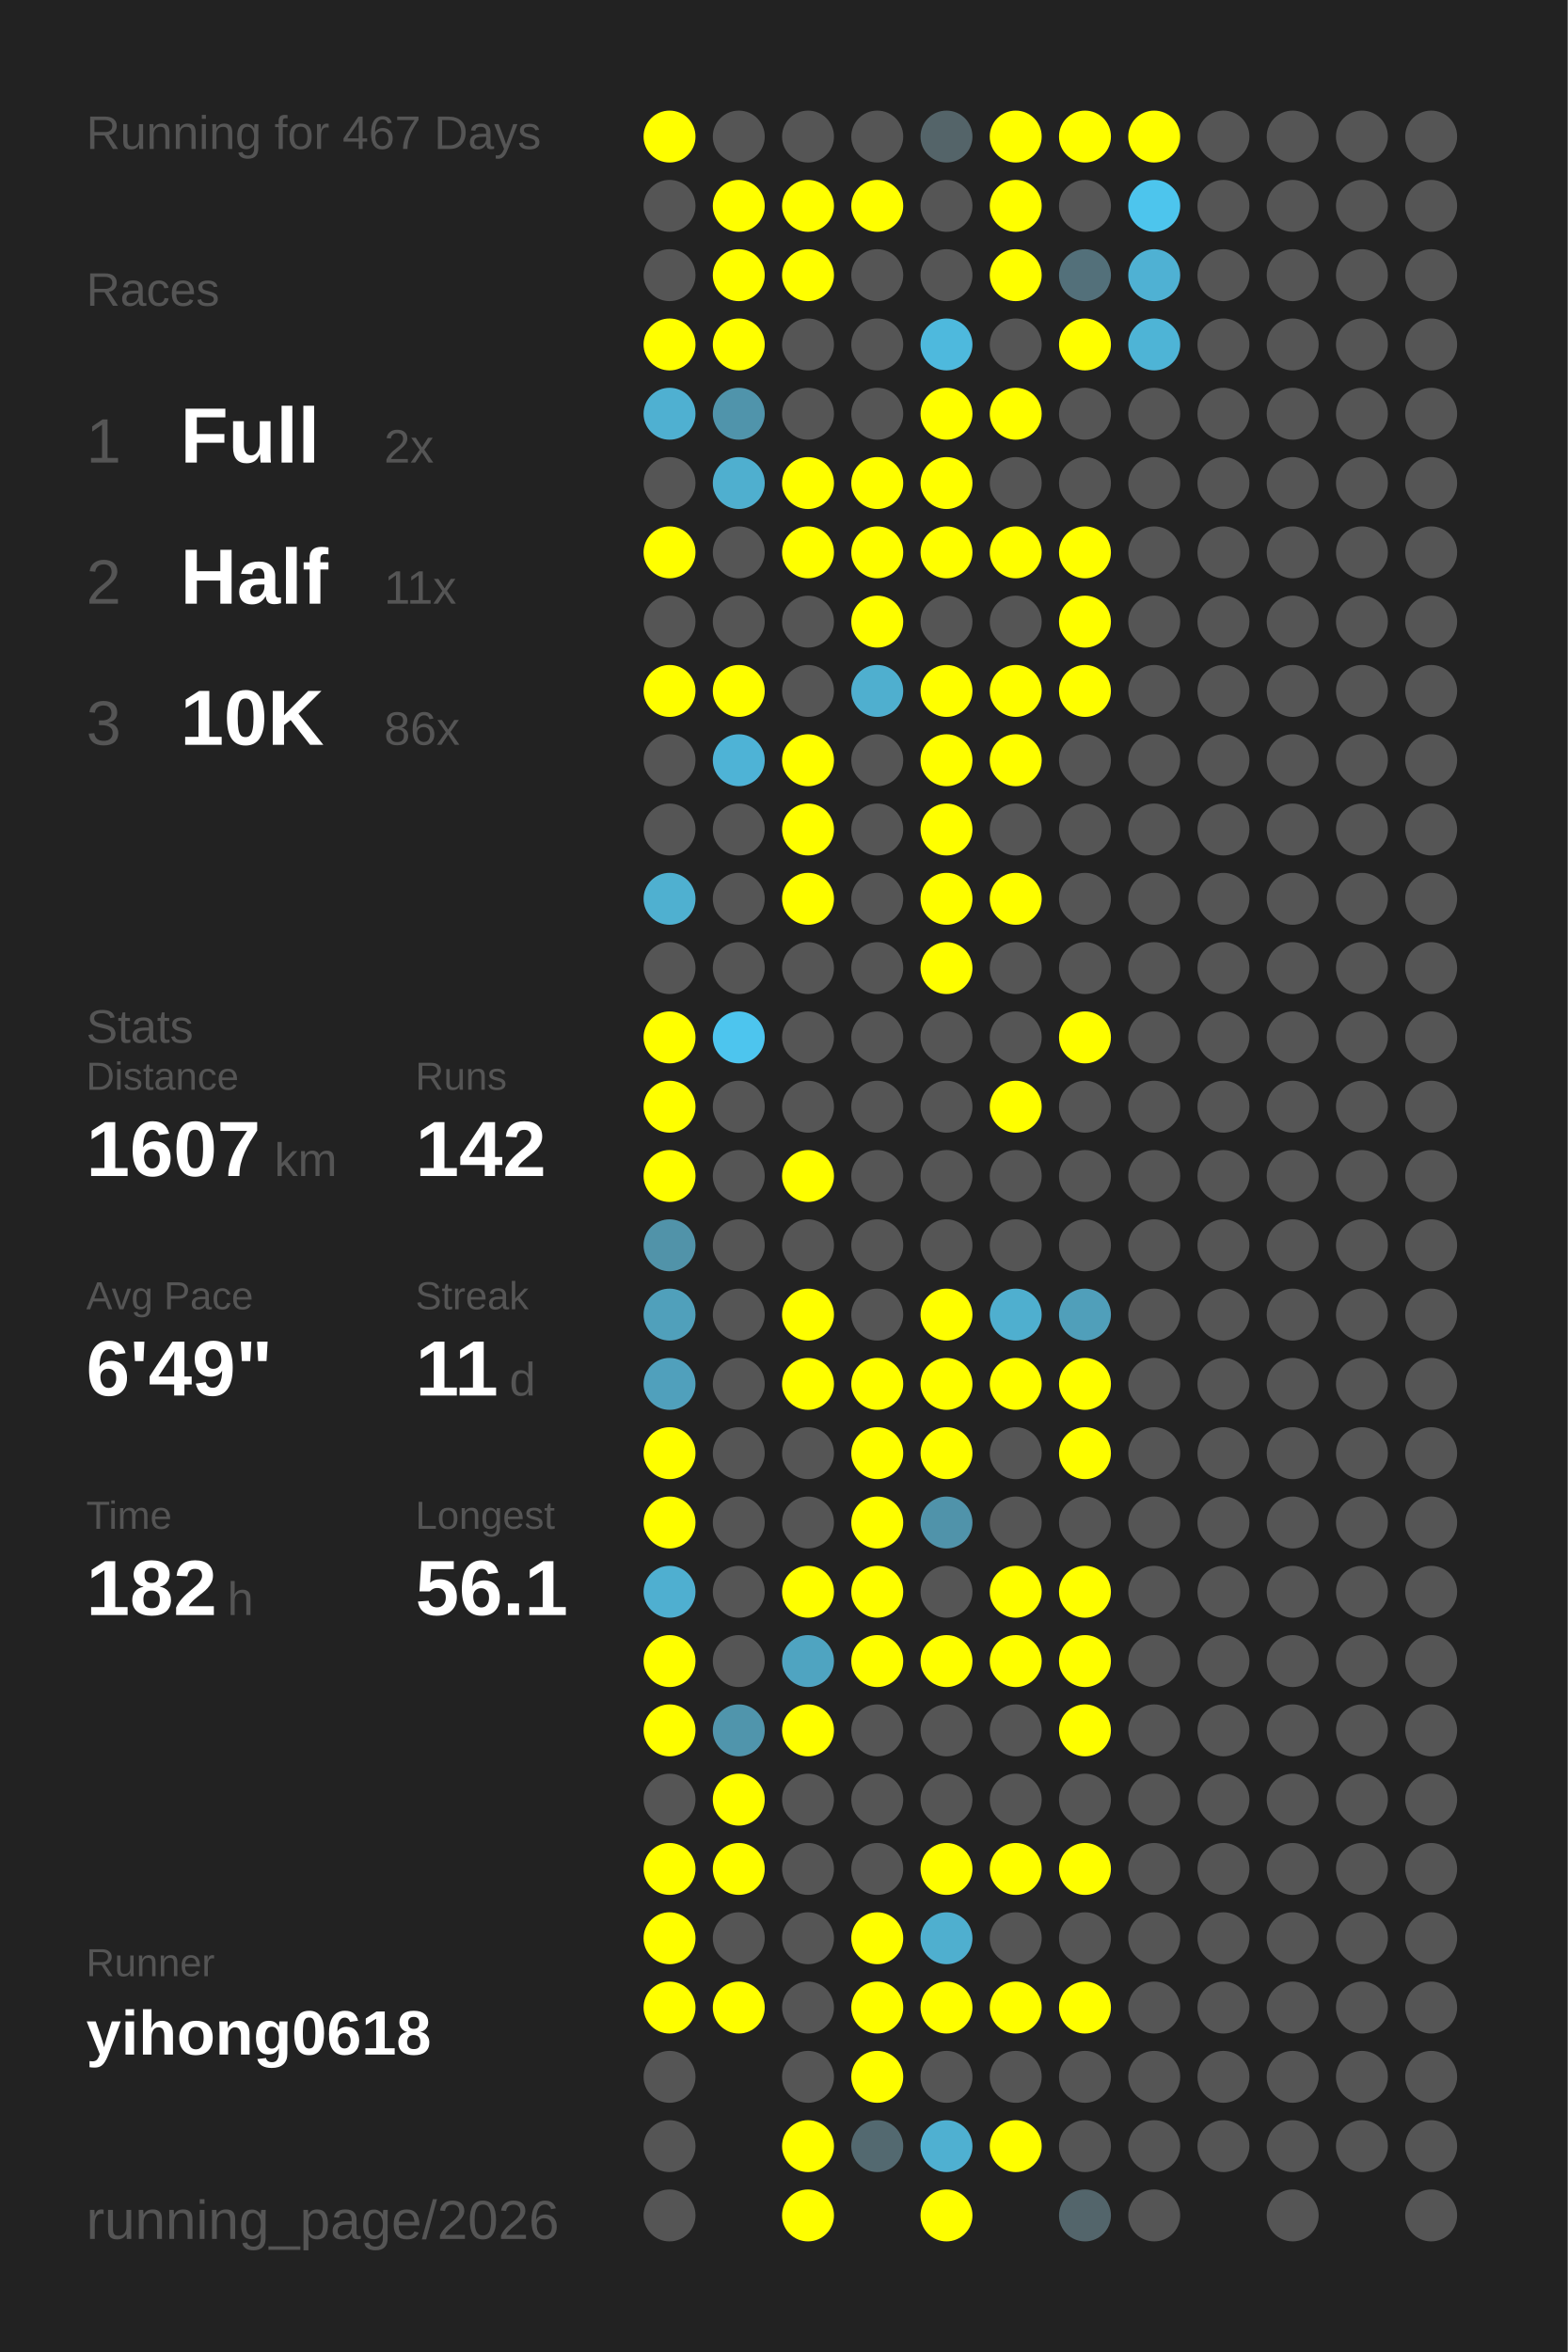
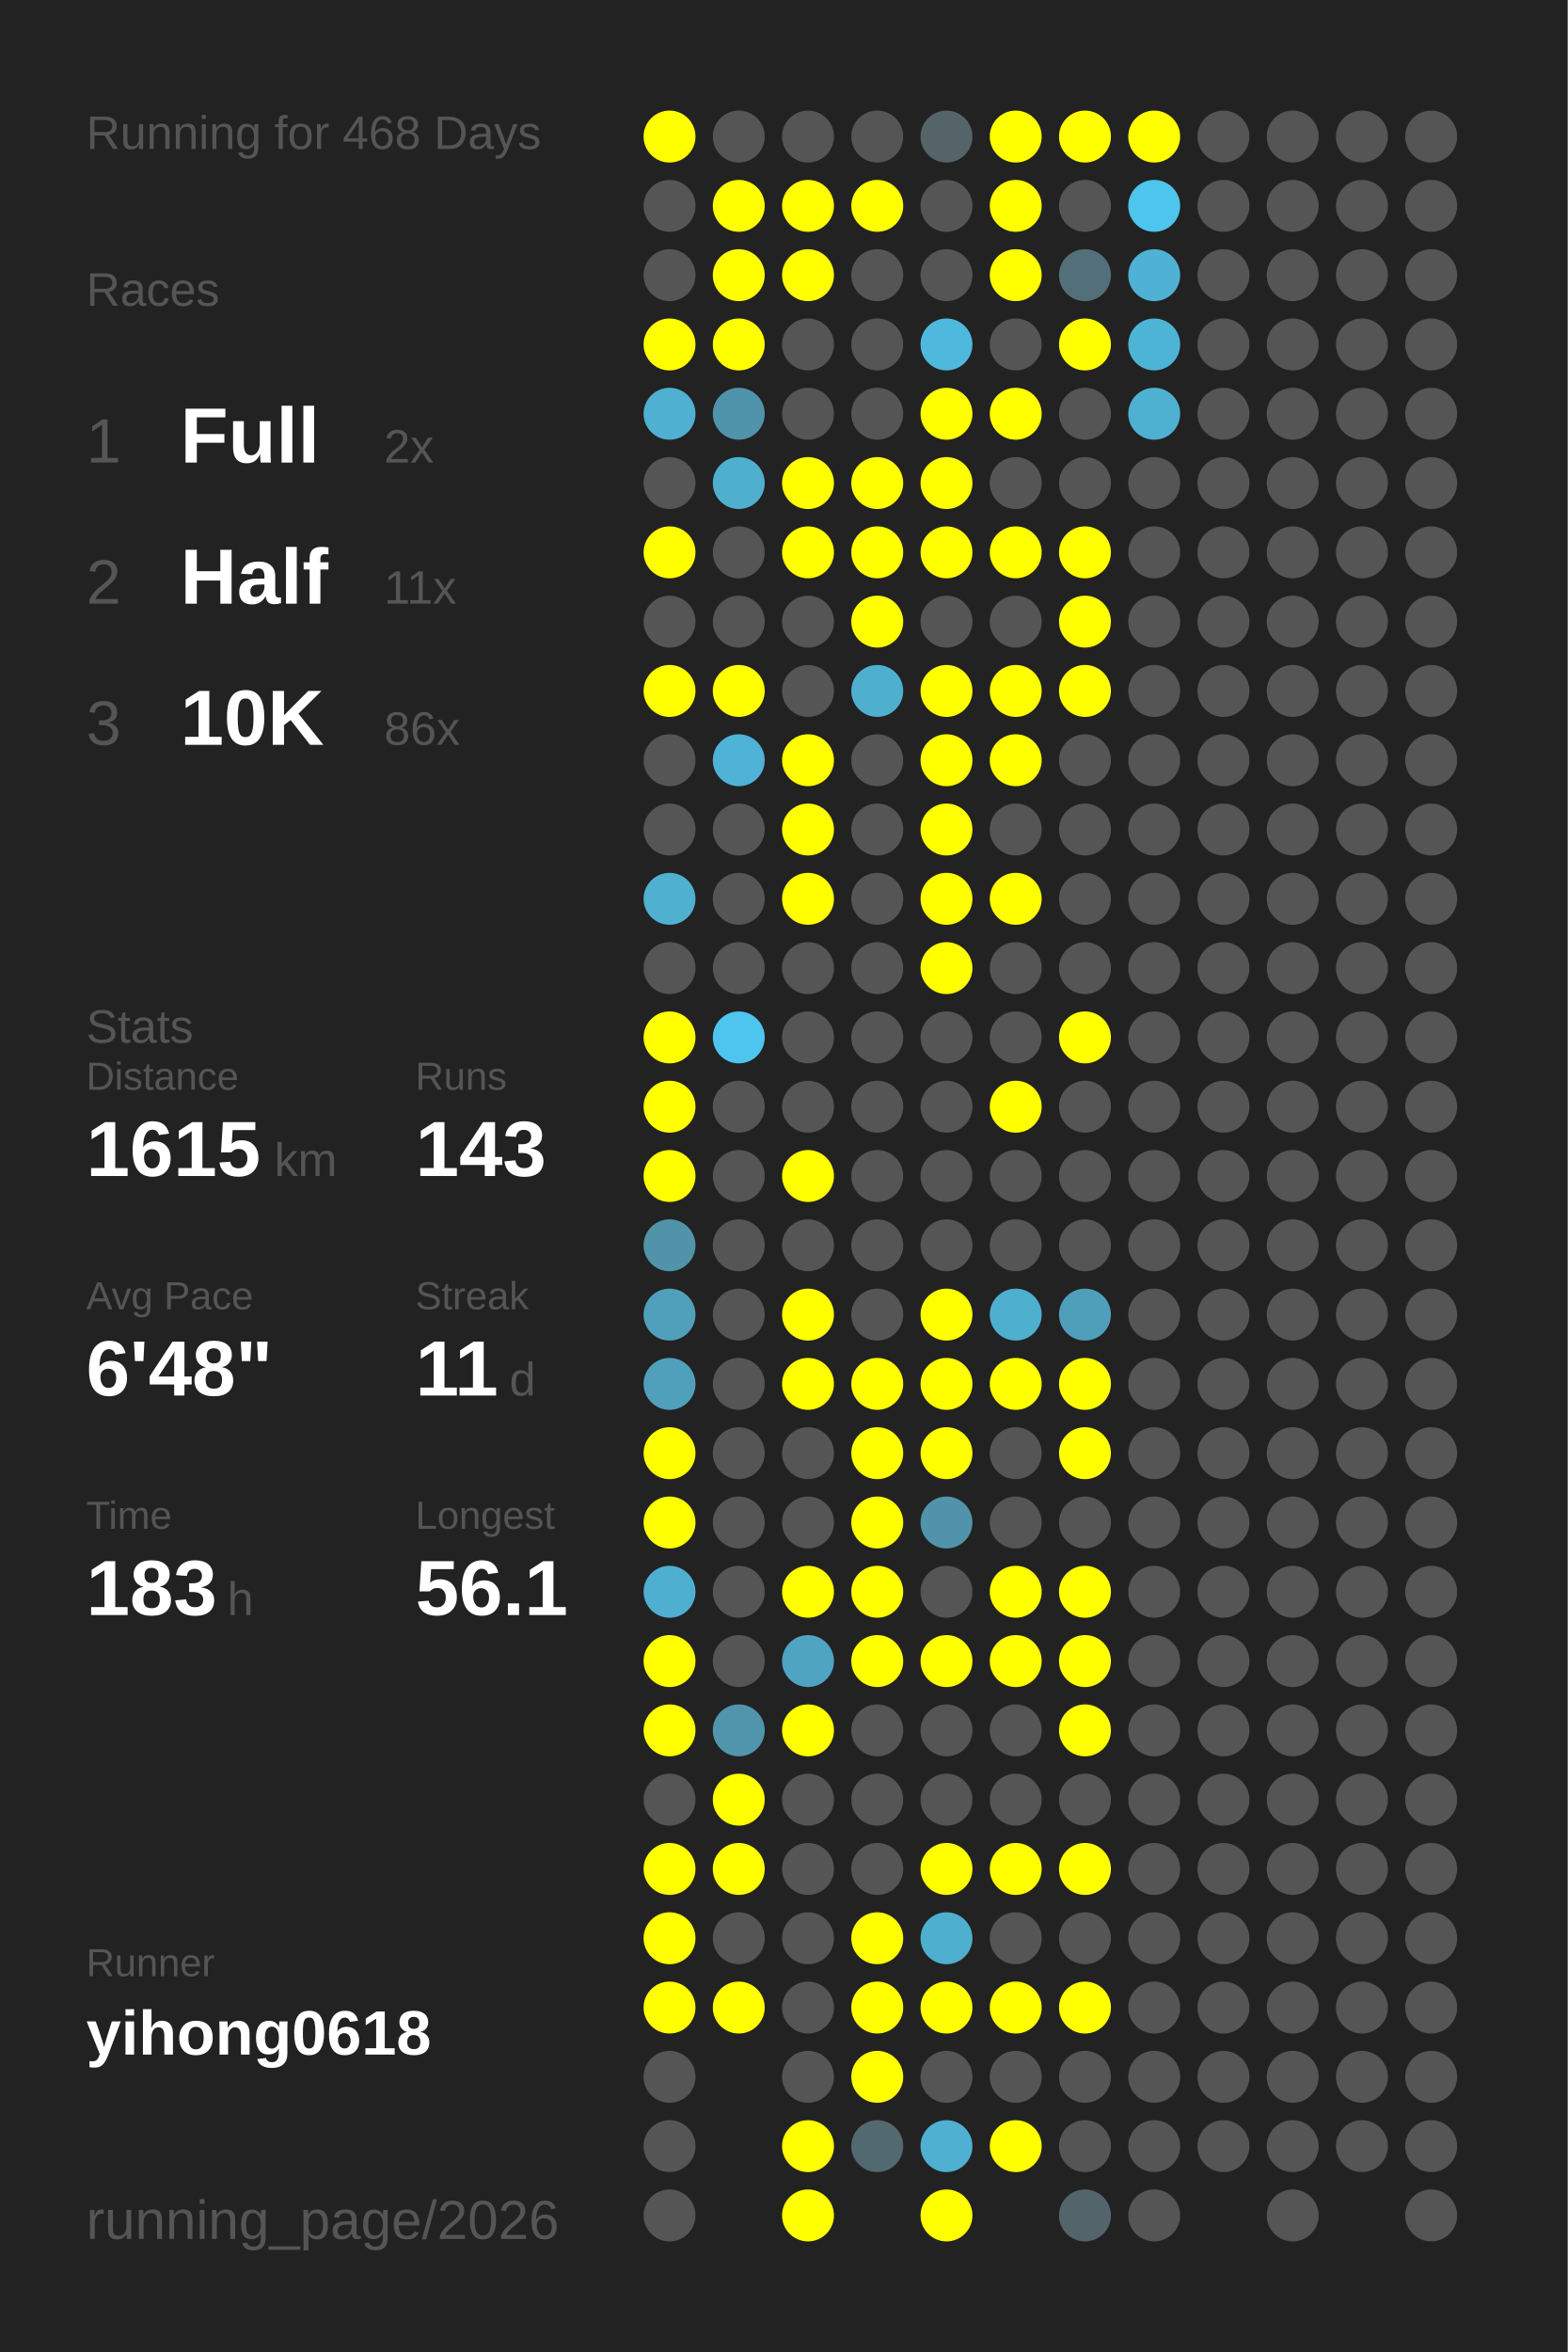
<svg xmlns="http://www.w3.org/2000/svg" baseProfile="full" height="300mm" version="1.1" viewBox="0,0,200,300" width="200mm">
  <defs />
  <rect fill="#222222" height="300" width="200" x="0" y="0" />
-   <text fill="#555555" style="font-size:6px; font-family:Arial;" x="11" y="19">Running for 467 Days</text>
+   <text fill="#555555" style="font-size:6px; font-family:Arial;" x="11" y="19">Running for 468 Days</text>
  <text fill="#555555" style="font-size:6px; font-family:Arial;" x="11" y="39">Races</text>
  <text fill="#555555" style="font-size:8px; font-family:Arial;" x="11" y="59">1</text>
  <text fill="#FFFFFF" style="font-size:10px; font-family:Arial; font-weight:bold;" x="23" y="59">Full</text>
  <text fill="#555555" style="font-size:6px; font-family:Arial;" x="49" y="59">2x</text>
  <text fill="#555555" style="font-size:8px; font-family:Arial;" x="11" y="77">2</text>
  <text fill="#FFFFFF" style="font-size:10px; font-family:Arial; font-weight:bold;" x="23" y="77">Half</text>
  <text fill="#555555" style="font-size:6px; font-family:Arial;" x="49" y="77">11x</text>
  <text fill="#555555" style="font-size:8px; font-family:Arial;" x="11" y="95">3</text>
  <text fill="#FFFFFF" style="font-size:10px; font-family:Arial; font-weight:bold;" x="23" y="95">10K</text>
  <text fill="#555555" style="font-size:6px; font-family:Arial;" x="49" y="95">86x</text>
  <text fill="#555555" style="font-size:6px; font-family:Arial;" x="11" y="133">Stats</text>
  <text fill="#555555" style="font-size:5px; font-family:Arial;" x="11" y="139">Distance</text>
-   <text fill="#FFFFFF" style="font-size:10px; font-family:Arial; font-weight:bold;" x="11" y="150">1607</text>
+   <text fill="#FFFFFF" style="font-size:10px; font-family:Arial; font-weight:bold;" x="11" y="150">1615</text>
  <text fill="#555555" style="font-size:6px; font-family:Arial;" x="35" y="150">km</text>
  <text fill="#555555" style="font-size:5px; font-family:Arial;" x="53" y="139">Runs</text>
-   <text fill="#FFFFFF" style="font-size:10px; font-family:Arial; font-weight:bold;" x="53" y="150">142</text>
+   <text fill="#FFFFFF" style="font-size:10px; font-family:Arial; font-weight:bold;" x="53" y="150">143</text>
  <text fill="#555555" style="font-size:5px; font-family:Arial;" x="11" y="167">Avg Pace</text>
-   <text fill="#FFFFFF" style="font-size:10px; font-family:Arial; font-weight:bold;" x="11" y="178">6'49"</text>
+   <text fill="#FFFFFF" style="font-size:10px; font-family:Arial; font-weight:bold;" x="11" y="178">6'48"</text>
  <text fill="#555555" style="font-size:5px; font-family:Arial;" x="53" y="167">Streak</text>
  <text fill="#FFFFFF" style="font-size:10px; font-family:Arial; font-weight:bold;" x="53" y="178">11</text>
  <text fill="#555555" style="font-size:6px; font-family:Arial;" x="65" y="178">d</text>
  <text fill="#555555" style="font-size:5px; font-family:Arial;" x="11" y="195">Time</text>
-   <text fill="#FFFFFF" style="font-size:10px; font-family:Arial; font-weight:bold;" x="11" y="206">182</text>
+   <text fill="#FFFFFF" style="font-size:10px; font-family:Arial; font-weight:bold;" x="11" y="206">183</text>
  <text fill="#555555" style="font-size:6px; font-family:Arial;" x="29" y="206">h</text>
  <text fill="#555555" style="font-size:5px; font-family:Arial;" x="53" y="195">Longest</text>
  <text fill="#FFFFFF" style="font-size:10px; font-family:Arial; font-weight:bold;" x="53" y="206">56.1</text>
  <text fill="#555555" style="font-size:5px; font-family:Arial;" x="11" y="252.065">Runner</text>
  <text fill="#FFFFFF" style="font-size:8px; font-family:Arial; font-weight:bold;" x="11" y="262.065">yihong0618</text>
  <text fill="#555555" style="font-size:7px; font-family:Arial;" x="11" y="285.581">running_page/2026</text>
  <circle cx="85.417" cy="17.419" fill="#FFFF00" r="3.312" />
  <circle cx="85.417" cy="26.258" fill="#555555" r="3.312" />
  <circle cx="85.417" cy="35.097" fill="#555555" r="3.312" />
  <circle cx="85.417" cy="43.935" fill="#FFFF00" r="3.312" />
  <circle cx="85.417" cy="52.774" fill="#4fb0d1" r="3.312" />
  <circle cx="85.417" cy="61.613" fill="#555555" r="3.312" />
  <circle cx="85.417" cy="70.452" fill="#FFFF00" r="3.312" />
  <circle cx="85.417" cy="79.29" fill="#555555" r="3.312" />
  <circle cx="85.417" cy="88.129" fill="#FFFF00" r="3.312" />
  <circle cx="85.417" cy="96.968" fill="#555555" r="3.312" />
  <circle cx="85.417" cy="105.806" fill="#555555" r="3.312" />
  <circle cx="85.417" cy="114.645" fill="#4fb0d0" r="3.312" />
  <circle cx="85.417" cy="123.484" fill="#555555" r="3.312" />
  <circle cx="85.417" cy="132.323" fill="#FFFF00" r="3.312" />
  <circle cx="85.417" cy="141.161" fill="#FFFF00" r="3.312" />
  <circle cx="85.417" cy="150" fill="#FFFF00" r="3.312" />
  <circle cx="85.417" cy="158.839" fill="#5193a9" r="3.312" />
  <circle cx="85.417" cy="167.677" fill="#50a0bb" r="3.312" />
  <circle cx="85.417" cy="176.516" fill="#50a0bc" r="3.312" />
  <circle cx="85.417" cy="185.355" fill="#FFFF00" r="3.312" />
  <circle cx="85.417" cy="194.194" fill="#FFFF00" r="3.312" />
  <circle cx="85.417" cy="203.032" fill="#4fafd0" r="3.312" />
  <circle cx="85.417" cy="211.871" fill="#FFFF00" r="3.312" />
  <circle cx="85.417" cy="220.71" fill="#FFFF00" r="3.312" />
  <circle cx="85.417" cy="229.548" fill="#555555" r="3.312" />
  <circle cx="85.417" cy="238.387" fill="#FFFF00" r="3.312" />
  <circle cx="85.417" cy="247.226" fill="#FFFF00" r="3.312" />
  <circle cx="85.417" cy="256.065" fill="#FFFF00" r="3.312" />
  <circle cx="85.417" cy="264.903" fill="#555555" r="3.312" />
  <circle cx="85.417" cy="273.742" fill="#555555" r="3.312" />
  <circle cx="85.417" cy="282.581" fill="#555555" r="3.312" />
  <circle cx="94.25" cy="17.419" fill="#555555" r="3.312" />
  <circle cx="94.25" cy="26.258" fill="#FFFF00" r="3.312" />
  <circle cx="94.25" cy="35.097" fill="#FFFF00" r="3.312" />
  <circle cx="94.25" cy="43.935" fill="#FFFF00" r="3.312" />
  <circle cx="94.25" cy="52.774" fill="#5094ab" r="3.312" />
  <circle cx="94.25" cy="61.613" fill="#4fafcf" r="3.312" />
  <circle cx="94.25" cy="70.452" fill="#555555" r="3.312" />
  <circle cx="94.25" cy="79.29" fill="#555555" r="3.312" />
  <circle cx="94.25" cy="88.129" fill="#FFFF00" r="3.312" />
  <circle cx="94.25" cy="96.968" fill="#4eb3d6" r="3.312" />
  <circle cx="94.25" cy="105.806" fill="#555555" r="3.312" />
  <circle cx="94.25" cy="114.645" fill="#555555" r="3.312" />
  <circle cx="94.25" cy="123.484" fill="#555555" r="3.312" />
  <circle cx="94.25" cy="132.323" fill="#4dc5ee" r="3.312" />
  <circle cx="94.25" cy="141.161" fill="#555555" r="3.312" />
  <circle cx="94.25" cy="150" fill="#555555" r="3.312" />
  <circle cx="94.25" cy="158.839" fill="#555555" r="3.312" />
  <circle cx="94.25" cy="167.677" fill="#555555" r="3.312" />
  <circle cx="94.25" cy="176.516" fill="#555555" r="3.312" />
  <circle cx="94.25" cy="185.355" fill="#555555" r="3.312" />
  <circle cx="94.25" cy="194.194" fill="#555555" r="3.312" />
  <circle cx="94.25" cy="203.032" fill="#555555" r="3.312" />
  <circle cx="94.25" cy="211.871" fill="#555555" r="3.312" />
  <circle cx="94.25" cy="220.71" fill="#5095ac" r="3.312" />
  <circle cx="94.25" cy="229.548" fill="#FFFF00" r="3.312" />
  <circle cx="94.25" cy="238.387" fill="#FFFF00" r="3.312" />
  <circle cx="94.25" cy="247.226" fill="#555555" r="3.312" />
  <circle cx="94.25" cy="256.065" fill="#FFFF00" r="3.312" />
  <circle cx="103.083" cy="17.419" fill="#555555" r="3.312" />
  <circle cx="103.083" cy="26.258" fill="#FFFF00" r="3.312" />
  <circle cx="103.083" cy="35.097" fill="#FFFF00" r="3.312" />
  <circle cx="103.083" cy="43.935" fill="#555555" r="3.312" />
  <circle cx="103.083" cy="52.774" fill="#555555" r="3.312" />
  <circle cx="103.083" cy="61.613" fill="#FFFF00" r="3.312" />
  <circle cx="103.083" cy="70.452" fill="#FFFF00" r="3.312" />
  <circle cx="103.083" cy="79.29" fill="#555555" r="3.312" />
  <circle cx="103.083" cy="88.129" fill="#555555" r="3.312" />
  <circle cx="103.083" cy="96.968" fill="#FFFF00" r="3.312" />
  <circle cx="103.083" cy="105.806" fill="#FFFF00" r="3.312" />
  <circle cx="103.083" cy="114.645" fill="#FFFF00" r="3.312" />
  <circle cx="103.083" cy="123.484" fill="#555555" r="3.312" />
  <circle cx="103.083" cy="132.323" fill="#555555" r="3.312" />
  <circle cx="103.083" cy="141.161" fill="#555555" r="3.312" />
  <circle cx="103.083" cy="150" fill="#FFFF00" r="3.312" />
  <circle cx="103.083" cy="158.839" fill="#555555" r="3.312" />
  <circle cx="103.083" cy="167.677" fill="#FFFF00" r="3.312" />
  <circle cx="103.083" cy="176.516" fill="#FFFF00" r="3.312" />
  <circle cx="103.083" cy="185.355" fill="#555555" r="3.312" />
  <circle cx="103.083" cy="194.194" fill="#555555" r="3.312" />
  <circle cx="103.083" cy="203.032" fill="#FFFF00" r="3.312" />
  <circle cx="103.083" cy="211.871" fill="#4fa4c1" r="3.312" />
  <circle cx="103.083" cy="220.71" fill="#FFFF00" r="3.312" />
  <circle cx="103.083" cy="229.548" fill="#555555" r="3.312" />
  <circle cx="103.083" cy="238.387" fill="#555555" r="3.312" />
  <circle cx="103.083" cy="247.226" fill="#555555" r="3.312" />
  <circle cx="103.083" cy="256.065" fill="#555555" r="3.312" />
  <circle cx="103.083" cy="264.903" fill="#555555" r="3.312" />
  <circle cx="103.083" cy="273.742" fill="#FFFF00" r="3.312" />
  <circle cx="103.083" cy="282.581" fill="#FFFF00" r="3.312" />
  <circle cx="111.917" cy="17.419" fill="#555555" r="3.312" />
  <circle cx="111.917" cy="26.258" fill="#FFFF00" r="3.312" />
  <circle cx="111.917" cy="35.097" fill="#555555" r="3.312" />
  <circle cx="111.917" cy="43.935" fill="#555555" r="3.312" />
  <circle cx="111.917" cy="52.774" fill="#555555" r="3.312" />
  <circle cx="111.917" cy="61.613" fill="#FFFF00" r="3.312" />
  <circle cx="111.917" cy="70.452" fill="#FFFF00" r="3.312" />
  <circle cx="111.917" cy="79.29" fill="#FFFF00" r="3.312" />
  <circle cx="111.917" cy="88.129" fill="#4fafcf" r="3.312" />
  <circle cx="111.917" cy="96.968" fill="#555555" r="3.312" />
  <circle cx="111.917" cy="105.806" fill="#555555" r="3.312" />
  <circle cx="111.917" cy="114.645" fill="#555555" r="3.312" />
  <circle cx="111.917" cy="123.484" fill="#555555" r="3.312" />
  <circle cx="111.917" cy="132.323" fill="#555555" r="3.312" />
  <circle cx="111.917" cy="141.161" fill="#555555" r="3.312" />
  <circle cx="111.917" cy="150" fill="#555555" r="3.312" />
  <circle cx="111.917" cy="158.839" fill="#555555" r="3.312" />
  <circle cx="111.917" cy="167.677" fill="#555555" r="3.312" />
  <circle cx="111.917" cy="176.516" fill="#FFFF00" r="3.312" />
  <circle cx="111.917" cy="185.355" fill="#FFFF00" r="3.312" />
  <circle cx="111.917" cy="194.194" fill="#FFFF00" r="3.312" />
  <circle cx="111.917" cy="203.032" fill="#FFFF00" r="3.312" />
  <circle cx="111.917" cy="211.871" fill="#FFFF00" r="3.312" />
  <circle cx="111.917" cy="220.71" fill="#555555" r="3.312" />
  <circle cx="111.917" cy="229.548" fill="#555555" r="3.312" />
  <circle cx="111.917" cy="238.387" fill="#555555" r="3.312" />
  <circle cx="111.917" cy="247.226" fill="#FFFF00" r="3.312" />
  <circle cx="111.917" cy="256.065" fill="#FFFF00" r="3.312" />
  <circle cx="111.917" cy="264.903" fill="#FFFF00" r="3.312" />
  <circle cx="111.917" cy="273.742" fill="#536970" r="3.312" />
  <circle cx="120.75" cy="17.419" fill="#546469" r="3.312" />
  <circle cx="120.75" cy="26.258" fill="#555555" r="3.312" />
  <circle cx="120.75" cy="35.097" fill="#555555" r="3.312" />
  <circle cx="120.75" cy="43.935" fill="#4eb9dd" r="3.312" />
  <circle cx="120.75" cy="52.774" fill="#FFFF00" r="3.312" />
  <circle cx="120.75" cy="61.613" fill="#FFFF00" r="3.312" />
  <circle cx="120.75" cy="70.452" fill="#FFFF00" r="3.312" />
  <circle cx="120.75" cy="79.29" fill="#555555" r="3.312" />
  <circle cx="120.75" cy="88.129" fill="#FFFF00" r="3.312" />
  <circle cx="120.75" cy="96.968" fill="#FFFF00" r="3.312" />
  <circle cx="120.75" cy="105.806" fill="#FFFF00" r="3.312" />
  <circle cx="120.75" cy="114.645" fill="#FFFF00" r="3.312" />
  <circle cx="120.75" cy="123.484" fill="#FFFF00" r="3.312" />
  <circle cx="120.75" cy="132.323" fill="#555555" r="3.312" />
  <circle cx="120.75" cy="141.161" fill="#555555" r="3.312" />
  <circle cx="120.75" cy="150" fill="#555555" r="3.312" />
  <circle cx="120.75" cy="158.839" fill="#555555" r="3.312" />
  <circle cx="120.75" cy="167.677" fill="#FFFF00" r="3.312" />
  <circle cx="120.75" cy="176.516" fill="#FFFF00" r="3.312" />
  <circle cx="120.75" cy="185.355" fill="#FFFF00" r="3.312" />
  <circle cx="120.75" cy="194.194" fill="#5093aa" r="3.312" />
  <circle cx="120.75" cy="203.032" fill="#555555" r="3.312" />
  <circle cx="120.75" cy="211.871" fill="#FFFF00" r="3.312" />
  <circle cx="120.75" cy="220.71" fill="#555555" r="3.312" />
  <circle cx="120.75" cy="229.548" fill="#555555" r="3.312" />
  <circle cx="120.75" cy="238.387" fill="#FFFF00" r="3.312" />
  <circle cx="120.75" cy="247.226" fill="#4fafcf" r="3.312" />
  <circle cx="120.75" cy="256.065" fill="#FFFF00" r="3.312" />
  <circle cx="120.75" cy="264.903" fill="#555555" r="3.312" />
  <circle cx="120.75" cy="273.742" fill="#4fb0d1" r="3.312" />
  <circle cx="120.75" cy="282.581" fill="#FFFF00" r="3.312" />
  <circle cx="129.583" cy="17.419" fill="#FFFF00" r="3.312" />
  <circle cx="129.583" cy="26.258" fill="#FFFF00" r="3.312" />
  <circle cx="129.583" cy="35.097" fill="#FFFF00" r="3.312" />
  <circle cx="129.583" cy="43.935" fill="#555555" r="3.312" />
  <circle cx="129.583" cy="52.774" fill="#FFFF00" r="3.312" />
  <circle cx="129.583" cy="61.613" fill="#555555" r="3.312" />
  <circle cx="129.583" cy="70.452" fill="#FFFF00" r="3.312" />
  <circle cx="129.583" cy="79.29" fill="#555555" r="3.312" />
  <circle cx="129.583" cy="88.129" fill="#FFFF00" r="3.312" />
  <circle cx="129.583" cy="96.968" fill="#FFFF00" r="3.312" />
  <circle cx="129.583" cy="105.806" fill="#555555" r="3.312" />
  <circle cx="129.583" cy="114.645" fill="#FFFF00" r="3.312" />
  <circle cx="129.583" cy="123.484" fill="#555555" r="3.312" />
  <circle cx="129.583" cy="132.323" fill="#555555" r="3.312" />
  <circle cx="129.583" cy="141.161" fill="#FFFF00" r="3.312" />
  <circle cx="129.583" cy="150" fill="#555555" r="3.312" />
  <circle cx="129.583" cy="158.839" fill="#555555" r="3.312" />
  <circle cx="129.583" cy="167.677" fill="#4fafcf" r="3.312" />
  <circle cx="129.583" cy="176.516" fill="#FFFF00" r="3.312" />
  <circle cx="129.583" cy="185.355" fill="#555555" r="3.312" />
  <circle cx="129.583" cy="194.194" fill="#555555" r="3.312" />
  <circle cx="129.583" cy="203.032" fill="#FFFF00" r="3.312" />
  <circle cx="129.583" cy="211.871" fill="#FFFF00" r="3.312" />
  <circle cx="129.583" cy="220.71" fill="#555555" r="3.312" />
  <circle cx="129.583" cy="229.548" fill="#555555" r="3.312" />
  <circle cx="129.583" cy="238.387" fill="#FFFF00" r="3.312" />
  <circle cx="129.583" cy="247.226" fill="#555555" r="3.312" />
  <circle cx="129.583" cy="256.065" fill="#FFFF00" r="3.312" />
  <circle cx="129.583" cy="264.903" fill="#555555" r="3.312" />
  <circle cx="129.583" cy="273.742" fill="#FFFF00" r="3.312" />
  <circle cx="138.417" cy="17.419" fill="#FFFF00" r="3.312" />
  <circle cx="138.417" cy="26.258" fill="#555555" r="3.312" />
  <circle cx="138.417" cy="35.097" fill="#53707a" r="3.312" />
  <circle cx="138.417" cy="43.935" fill="#FFFF00" r="3.312" />
  <circle cx="138.417" cy="52.774" fill="#555555" r="3.312" />
  <circle cx="138.417" cy="61.613" fill="#555555" r="3.312" />
  <circle cx="138.417" cy="70.452" fill="#FFFF00" r="3.312" />
  <circle cx="138.417" cy="79.29" fill="#FFFF00" r="3.312" />
  <circle cx="138.417" cy="88.129" fill="#FFFF00" r="3.312" />
  <circle cx="138.417" cy="96.968" fill="#555555" r="3.312" />
  <circle cx="138.417" cy="105.806" fill="#555555" r="3.312" />
  <circle cx="138.417" cy="114.645" fill="#555555" r="3.312" />
  <circle cx="138.417" cy="123.484" fill="#555555" r="3.312" />
  <circle cx="138.417" cy="132.323" fill="#FFFF00" r="3.312" />
  <circle cx="138.417" cy="141.161" fill="#555555" r="3.312" />
  <circle cx="138.417" cy="150" fill="#555555" r="3.312" />
  <circle cx="138.417" cy="158.839" fill="#555555" r="3.312" />
  <circle cx="138.417" cy="167.677" fill="#509fba" r="3.312" />
  <circle cx="138.417" cy="176.516" fill="#FFFF00" r="3.312" />
  <circle cx="138.417" cy="185.355" fill="#FFFF00" r="3.312" />
  <circle cx="138.417" cy="194.194" fill="#555555" r="3.312" />
  <circle cx="138.417" cy="203.032" fill="#FFFF00" r="3.312" />
  <circle cx="138.417" cy="211.871" fill="#FFFF00" r="3.312" />
  <circle cx="138.417" cy="220.71" fill="#FFFF00" r="3.312" />
  <circle cx="138.417" cy="229.548" fill="#555555" r="3.312" />
  <circle cx="138.417" cy="238.387" fill="#FFFF00" r="3.312" />
  <circle cx="138.417" cy="247.226" fill="#555555" r="3.312" />
  <circle cx="138.417" cy="256.065" fill="#FFFF00" r="3.312" />
  <circle cx="138.417" cy="264.903" fill="#555555" r="3.312" />
  <circle cx="138.417" cy="273.742" fill="#555555" r="3.312" />
  <circle cx="138.417" cy="282.581" fill="#53656b" r="3.312" />
  <circle cx="147.25" cy="17.419" fill="#FFFF00" r="3.312" />
  <circle cx="147.25" cy="26.258" fill="#4dc5ed" r="3.312" />
  <circle cx="147.25" cy="35.097" fill="#4fb1d3" r="3.312" />
  <circle cx="147.25" cy="43.935" fill="#4eb4d6" r="3.312" />
-   <circle cx="147.25" cy="52.774" fill="#555555" r="3.312" />
+   <circle cx="147.25" cy="52.774" fill="#4fb1d2" r="3.312" />
  <circle cx="147.25" cy="61.613" fill="#555555" r="3.312" />
  <circle cx="147.25" cy="70.452" fill="#555555" r="3.312" />
  <circle cx="147.25" cy="79.29" fill="#555555" r="3.312" />
  <circle cx="147.25" cy="88.129" fill="#555555" r="3.312" />
  <circle cx="147.25" cy="96.968" fill="#555555" r="3.312" />
  <circle cx="147.25" cy="105.806" fill="#555555" r="3.312" />
  <circle cx="147.25" cy="114.645" fill="#555555" r="3.312" />
  <circle cx="147.25" cy="123.484" fill="#555555" r="3.312" />
  <circle cx="147.25" cy="132.323" fill="#555555" r="3.312" />
  <circle cx="147.25" cy="141.161" fill="#555555" r="3.312" />
  <circle cx="147.25" cy="150" fill="#555555" r="3.312" />
  <circle cx="147.25" cy="158.839" fill="#555555" r="3.312" />
  <circle cx="147.25" cy="167.677" fill="#555555" r="3.312" />
  <circle cx="147.25" cy="176.516" fill="#555555" r="3.312" />
  <circle cx="147.25" cy="185.355" fill="#555555" r="3.312" />
  <circle cx="147.25" cy="194.194" fill="#555555" r="3.312" />
  <circle cx="147.25" cy="203.032" fill="#555555" r="3.312" />
  <circle cx="147.25" cy="211.871" fill="#555555" r="3.312" />
  <circle cx="147.25" cy="220.71" fill="#555555" r="3.312" />
  <circle cx="147.25" cy="229.548" fill="#555555" r="3.312" />
  <circle cx="147.25" cy="238.387" fill="#555555" r="3.312" />
  <circle cx="147.25" cy="247.226" fill="#555555" r="3.312" />
  <circle cx="147.25" cy="256.065" fill="#555555" r="3.312" />
  <circle cx="147.25" cy="264.903" fill="#555555" r="3.312" />
  <circle cx="147.25" cy="273.742" fill="#555555" r="3.312" />
  <circle cx="147.25" cy="282.581" fill="#555555" r="3.312" />
  <circle cx="156.083" cy="17.419" fill="#555555" r="3.312" />
  <circle cx="156.083" cy="26.258" fill="#555555" r="3.312" />
  <circle cx="156.083" cy="35.097" fill="#555555" r="3.312" />
  <circle cx="156.083" cy="43.935" fill="#555555" r="3.312" />
  <circle cx="156.083" cy="52.774" fill="#555555" r="3.312" />
  <circle cx="156.083" cy="61.613" fill="#555555" r="3.312" />
  <circle cx="156.083" cy="70.452" fill="#555555" r="3.312" />
  <circle cx="156.083" cy="79.29" fill="#555555" r="3.312" />
  <circle cx="156.083" cy="88.129" fill="#555555" r="3.312" />
  <circle cx="156.083" cy="96.968" fill="#555555" r="3.312" />
  <circle cx="156.083" cy="105.806" fill="#555555" r="3.312" />
  <circle cx="156.083" cy="114.645" fill="#555555" r="3.312" />
  <circle cx="156.083" cy="123.484" fill="#555555" r="3.312" />
  <circle cx="156.083" cy="132.323" fill="#555555" r="3.312" />
  <circle cx="156.083" cy="141.161" fill="#555555" r="3.312" />
  <circle cx="156.083" cy="150" fill="#555555" r="3.312" />
  <circle cx="156.083" cy="158.839" fill="#555555" r="3.312" />
  <circle cx="156.083" cy="167.677" fill="#555555" r="3.312" />
  <circle cx="156.083" cy="176.516" fill="#555555" r="3.312" />
  <circle cx="156.083" cy="185.355" fill="#555555" r="3.312" />
  <circle cx="156.083" cy="194.194" fill="#555555" r="3.312" />
  <circle cx="156.083" cy="203.032" fill="#555555" r="3.312" />
  <circle cx="156.083" cy="211.871" fill="#555555" r="3.312" />
  <circle cx="156.083" cy="220.71" fill="#555555" r="3.312" />
  <circle cx="156.083" cy="229.548" fill="#555555" r="3.312" />
  <circle cx="156.083" cy="238.387" fill="#555555" r="3.312" />
  <circle cx="156.083" cy="247.226" fill="#555555" r="3.312" />
  <circle cx="156.083" cy="256.065" fill="#555555" r="3.312" />
  <circle cx="156.083" cy="264.903" fill="#555555" r="3.312" />
  <circle cx="156.083" cy="273.742" fill="#555555" r="3.312" />
  <circle cx="164.917" cy="17.419" fill="#555555" r="3.312" />
  <circle cx="164.917" cy="26.258" fill="#555555" r="3.312" />
  <circle cx="164.917" cy="35.097" fill="#555555" r="3.312" />
  <circle cx="164.917" cy="43.935" fill="#555555" r="3.312" />
  <circle cx="164.917" cy="52.774" fill="#555555" r="3.312" />
  <circle cx="164.917" cy="61.613" fill="#555555" r="3.312" />
  <circle cx="164.917" cy="70.452" fill="#555555" r="3.312" />
  <circle cx="164.917" cy="79.29" fill="#555555" r="3.312" />
  <circle cx="164.917" cy="88.129" fill="#555555" r="3.312" />
  <circle cx="164.917" cy="96.968" fill="#555555" r="3.312" />
  <circle cx="164.917" cy="105.806" fill="#555555" r="3.312" />
  <circle cx="164.917" cy="114.645" fill="#555555" r="3.312" />
  <circle cx="164.917" cy="123.484" fill="#555555" r="3.312" />
  <circle cx="164.917" cy="132.323" fill="#555555" r="3.312" />
  <circle cx="164.917" cy="141.161" fill="#555555" r="3.312" />
  <circle cx="164.917" cy="150" fill="#555555" r="3.312" />
  <circle cx="164.917" cy="158.839" fill="#555555" r="3.312" />
  <circle cx="164.917" cy="167.677" fill="#555555" r="3.312" />
  <circle cx="164.917" cy="176.516" fill="#555555" r="3.312" />
  <circle cx="164.917" cy="185.355" fill="#555555" r="3.312" />
  <circle cx="164.917" cy="194.194" fill="#555555" r="3.312" />
  <circle cx="164.917" cy="203.032" fill="#555555" r="3.312" />
  <circle cx="164.917" cy="211.871" fill="#555555" r="3.312" />
  <circle cx="164.917" cy="220.71" fill="#555555" r="3.312" />
  <circle cx="164.917" cy="229.548" fill="#555555" r="3.312" />
  <circle cx="164.917" cy="238.387" fill="#555555" r="3.312" />
  <circle cx="164.917" cy="247.226" fill="#555555" r="3.312" />
  <circle cx="164.917" cy="256.065" fill="#555555" r="3.312" />
  <circle cx="164.917" cy="264.903" fill="#555555" r="3.312" />
  <circle cx="164.917" cy="273.742" fill="#555555" r="3.312" />
  <circle cx="164.917" cy="282.581" fill="#555555" r="3.312" />
  <circle cx="173.75" cy="17.419" fill="#555555" r="3.312" />
  <circle cx="173.75" cy="26.258" fill="#555555" r="3.312" />
  <circle cx="173.75" cy="35.097" fill="#555555" r="3.312" />
  <circle cx="173.75" cy="43.935" fill="#555555" r="3.312" />
  <circle cx="173.75" cy="52.774" fill="#555555" r="3.312" />
  <circle cx="173.75" cy="61.613" fill="#555555" r="3.312" />
  <circle cx="173.75" cy="70.452" fill="#555555" r="3.312" />
  <circle cx="173.75" cy="79.29" fill="#555555" r="3.312" />
  <circle cx="173.75" cy="88.129" fill="#555555" r="3.312" />
  <circle cx="173.75" cy="96.968" fill="#555555" r="3.312" />
  <circle cx="173.75" cy="105.806" fill="#555555" r="3.312" />
  <circle cx="173.75" cy="114.645" fill="#555555" r="3.312" />
  <circle cx="173.75" cy="123.484" fill="#555555" r="3.312" />
  <circle cx="173.75" cy="132.323" fill="#555555" r="3.312" />
  <circle cx="173.75" cy="141.161" fill="#555555" r="3.312" />
  <circle cx="173.75" cy="150" fill="#555555" r="3.312" />
  <circle cx="173.75" cy="158.839" fill="#555555" r="3.312" />
  <circle cx="173.75" cy="167.677" fill="#555555" r="3.312" />
  <circle cx="173.75" cy="176.516" fill="#555555" r="3.312" />
  <circle cx="173.75" cy="185.355" fill="#555555" r="3.312" />
  <circle cx="173.75" cy="194.194" fill="#555555" r="3.312" />
  <circle cx="173.75" cy="203.032" fill="#555555" r="3.312" />
  <circle cx="173.75" cy="211.871" fill="#555555" r="3.312" />
  <circle cx="173.75" cy="220.71" fill="#555555" r="3.312" />
  <circle cx="173.75" cy="229.548" fill="#555555" r="3.312" />
  <circle cx="173.75" cy="238.387" fill="#555555" r="3.312" />
  <circle cx="173.75" cy="247.226" fill="#555555" r="3.312" />
  <circle cx="173.75" cy="256.065" fill="#555555" r="3.312" />
  <circle cx="173.75" cy="264.903" fill="#555555" r="3.312" />
  <circle cx="173.75" cy="273.742" fill="#555555" r="3.312" />
  <circle cx="182.583" cy="17.419" fill="#555555" r="3.312" />
  <circle cx="182.583" cy="26.258" fill="#555555" r="3.312" />
  <circle cx="182.583" cy="35.097" fill="#555555" r="3.312" />
  <circle cx="182.583" cy="43.935" fill="#555555" r="3.312" />
  <circle cx="182.583" cy="52.774" fill="#555555" r="3.312" />
  <circle cx="182.583" cy="61.613" fill="#555555" r="3.312" />
  <circle cx="182.583" cy="70.452" fill="#555555" r="3.312" />
  <circle cx="182.583" cy="79.29" fill="#555555" r="3.312" />
  <circle cx="182.583" cy="88.129" fill="#555555" r="3.312" />
  <circle cx="182.583" cy="96.968" fill="#555555" r="3.312" />
  <circle cx="182.583" cy="105.806" fill="#555555" r="3.312" />
  <circle cx="182.583" cy="114.645" fill="#555555" r="3.312" />
  <circle cx="182.583" cy="123.484" fill="#555555" r="3.312" />
  <circle cx="182.583" cy="132.323" fill="#555555" r="3.312" />
  <circle cx="182.583" cy="141.161" fill="#555555" r="3.312" />
  <circle cx="182.583" cy="150" fill="#555555" r="3.312" />
  <circle cx="182.583" cy="158.839" fill="#555555" r="3.312" />
  <circle cx="182.583" cy="167.677" fill="#555555" r="3.312" />
  <circle cx="182.583" cy="176.516" fill="#555555" r="3.312" />
  <circle cx="182.583" cy="185.355" fill="#555555" r="3.312" />
  <circle cx="182.583" cy="194.194" fill="#555555" r="3.312" />
  <circle cx="182.583" cy="203.032" fill="#555555" r="3.312" />
  <circle cx="182.583" cy="211.871" fill="#555555" r="3.312" />
  <circle cx="182.583" cy="220.71" fill="#555555" r="3.312" />
  <circle cx="182.583" cy="229.548" fill="#555555" r="3.312" />
  <circle cx="182.583" cy="238.387" fill="#555555" r="3.312" />
  <circle cx="182.583" cy="247.226" fill="#555555" r="3.312" />
  <circle cx="182.583" cy="256.065" fill="#555555" r="3.312" />
  <circle cx="182.583" cy="264.903" fill="#555555" r="3.312" />
  <circle cx="182.583" cy="273.742" fill="#555555" r="3.312" />
  <circle cx="182.583" cy="282.581" fill="#555555" r="3.312" />
</svg>
